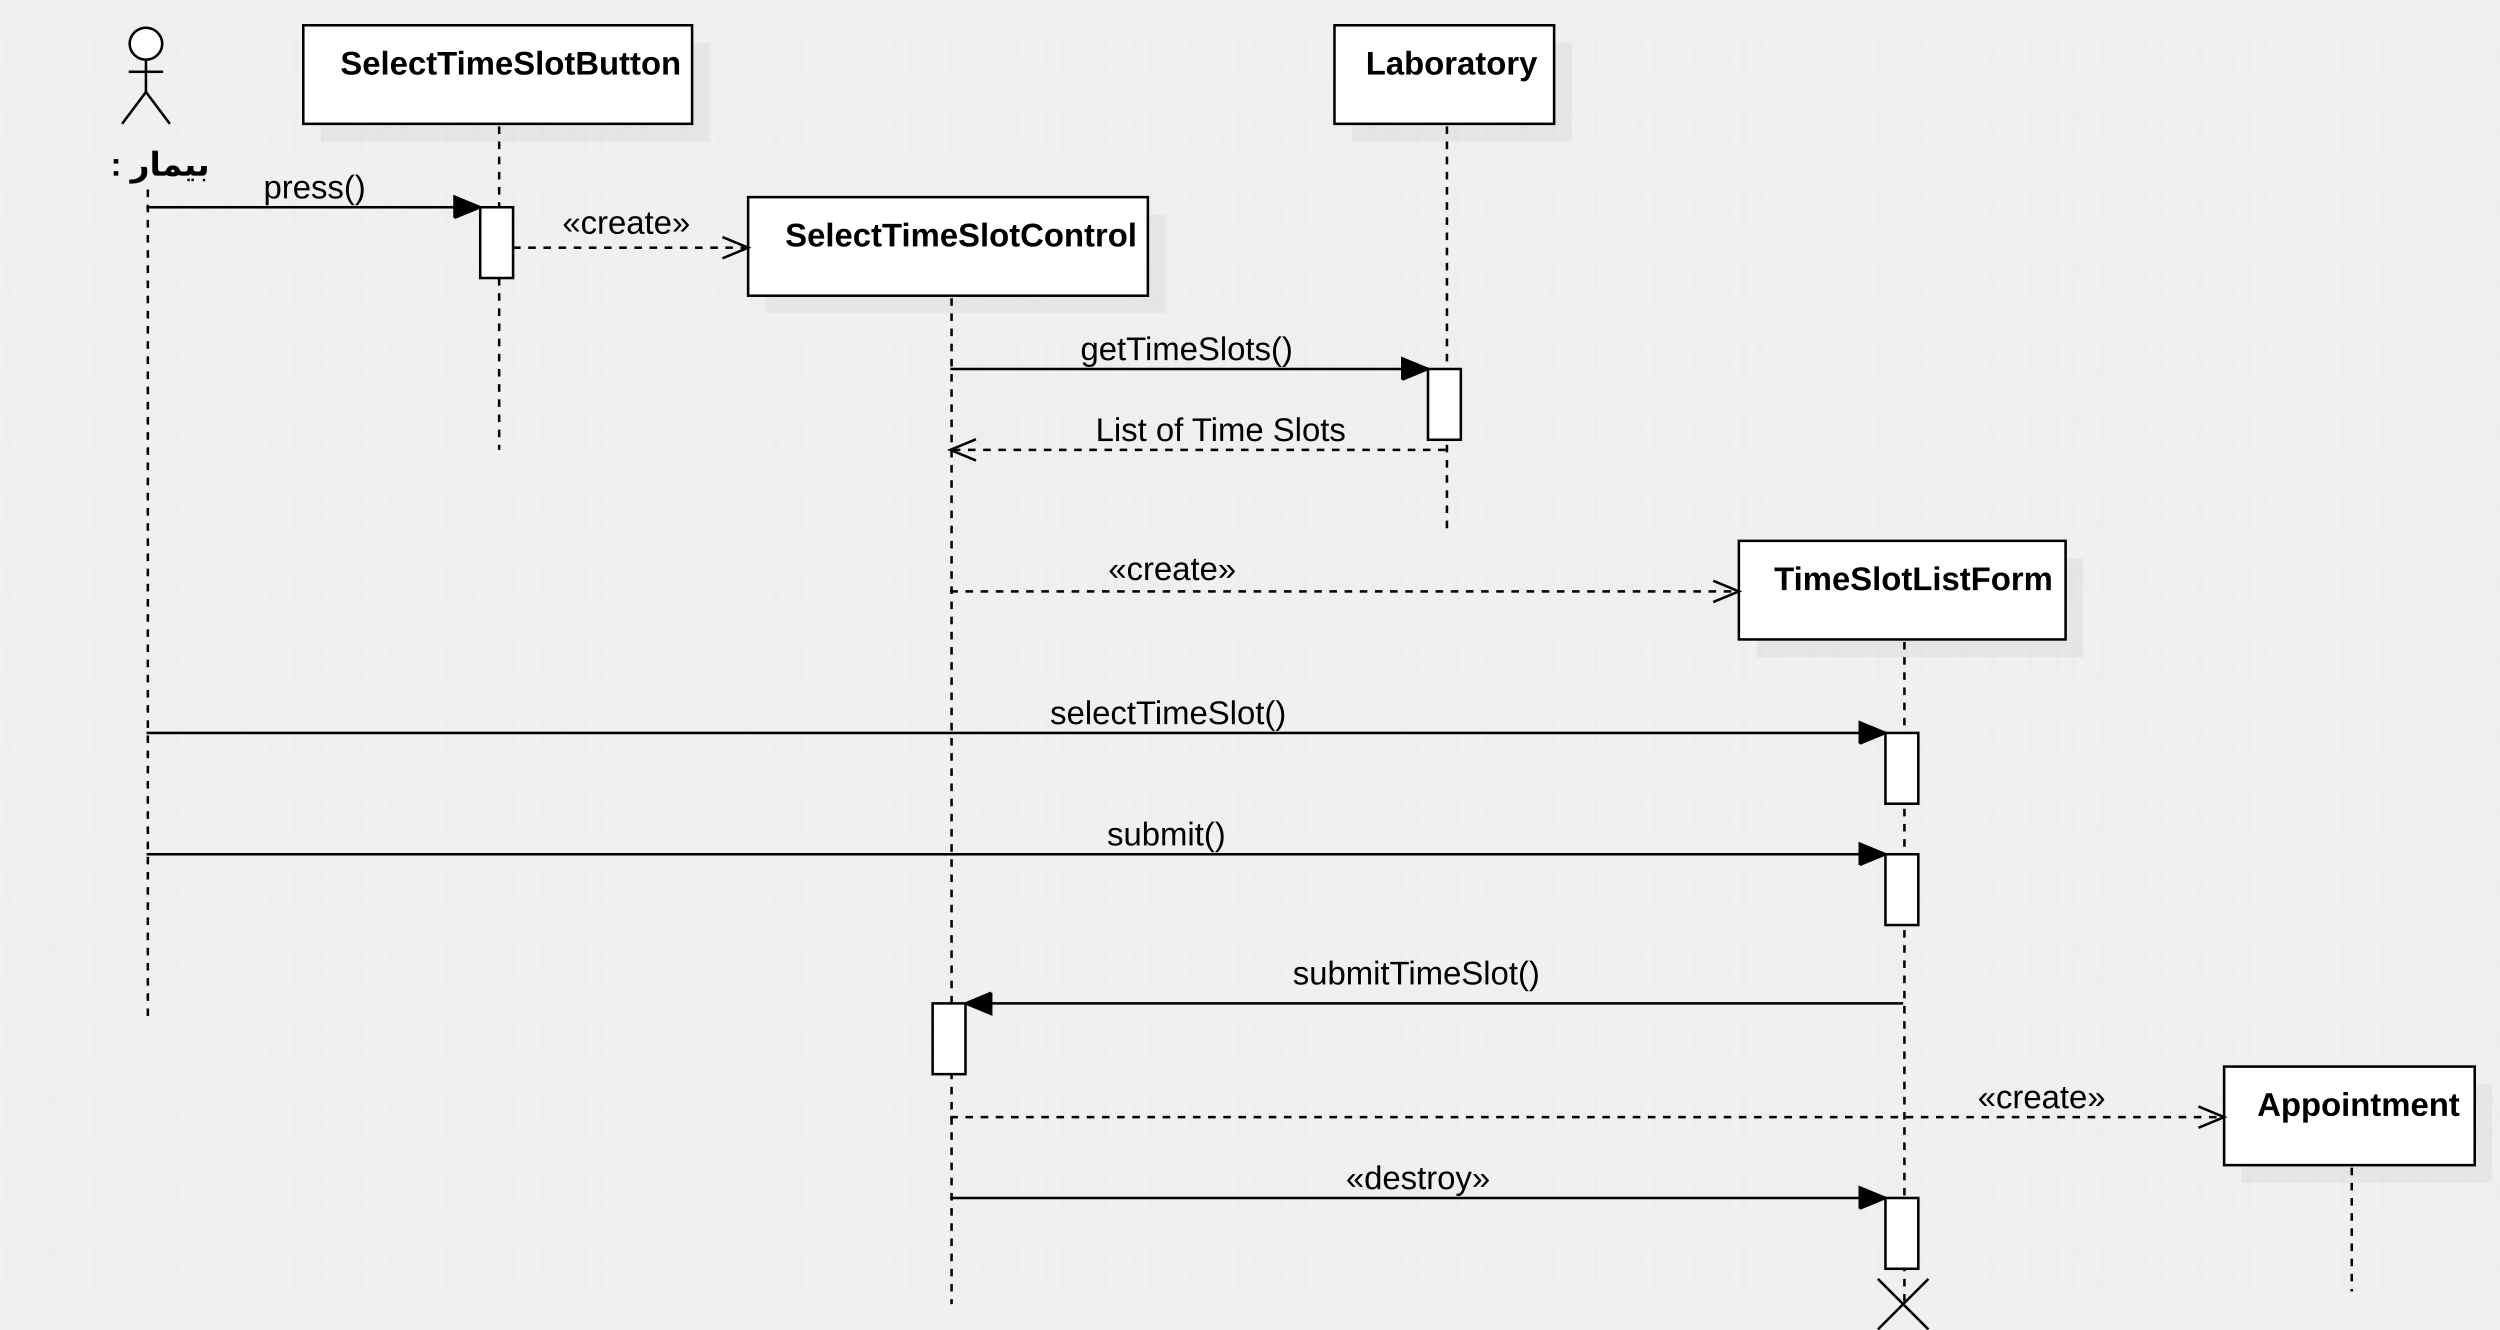
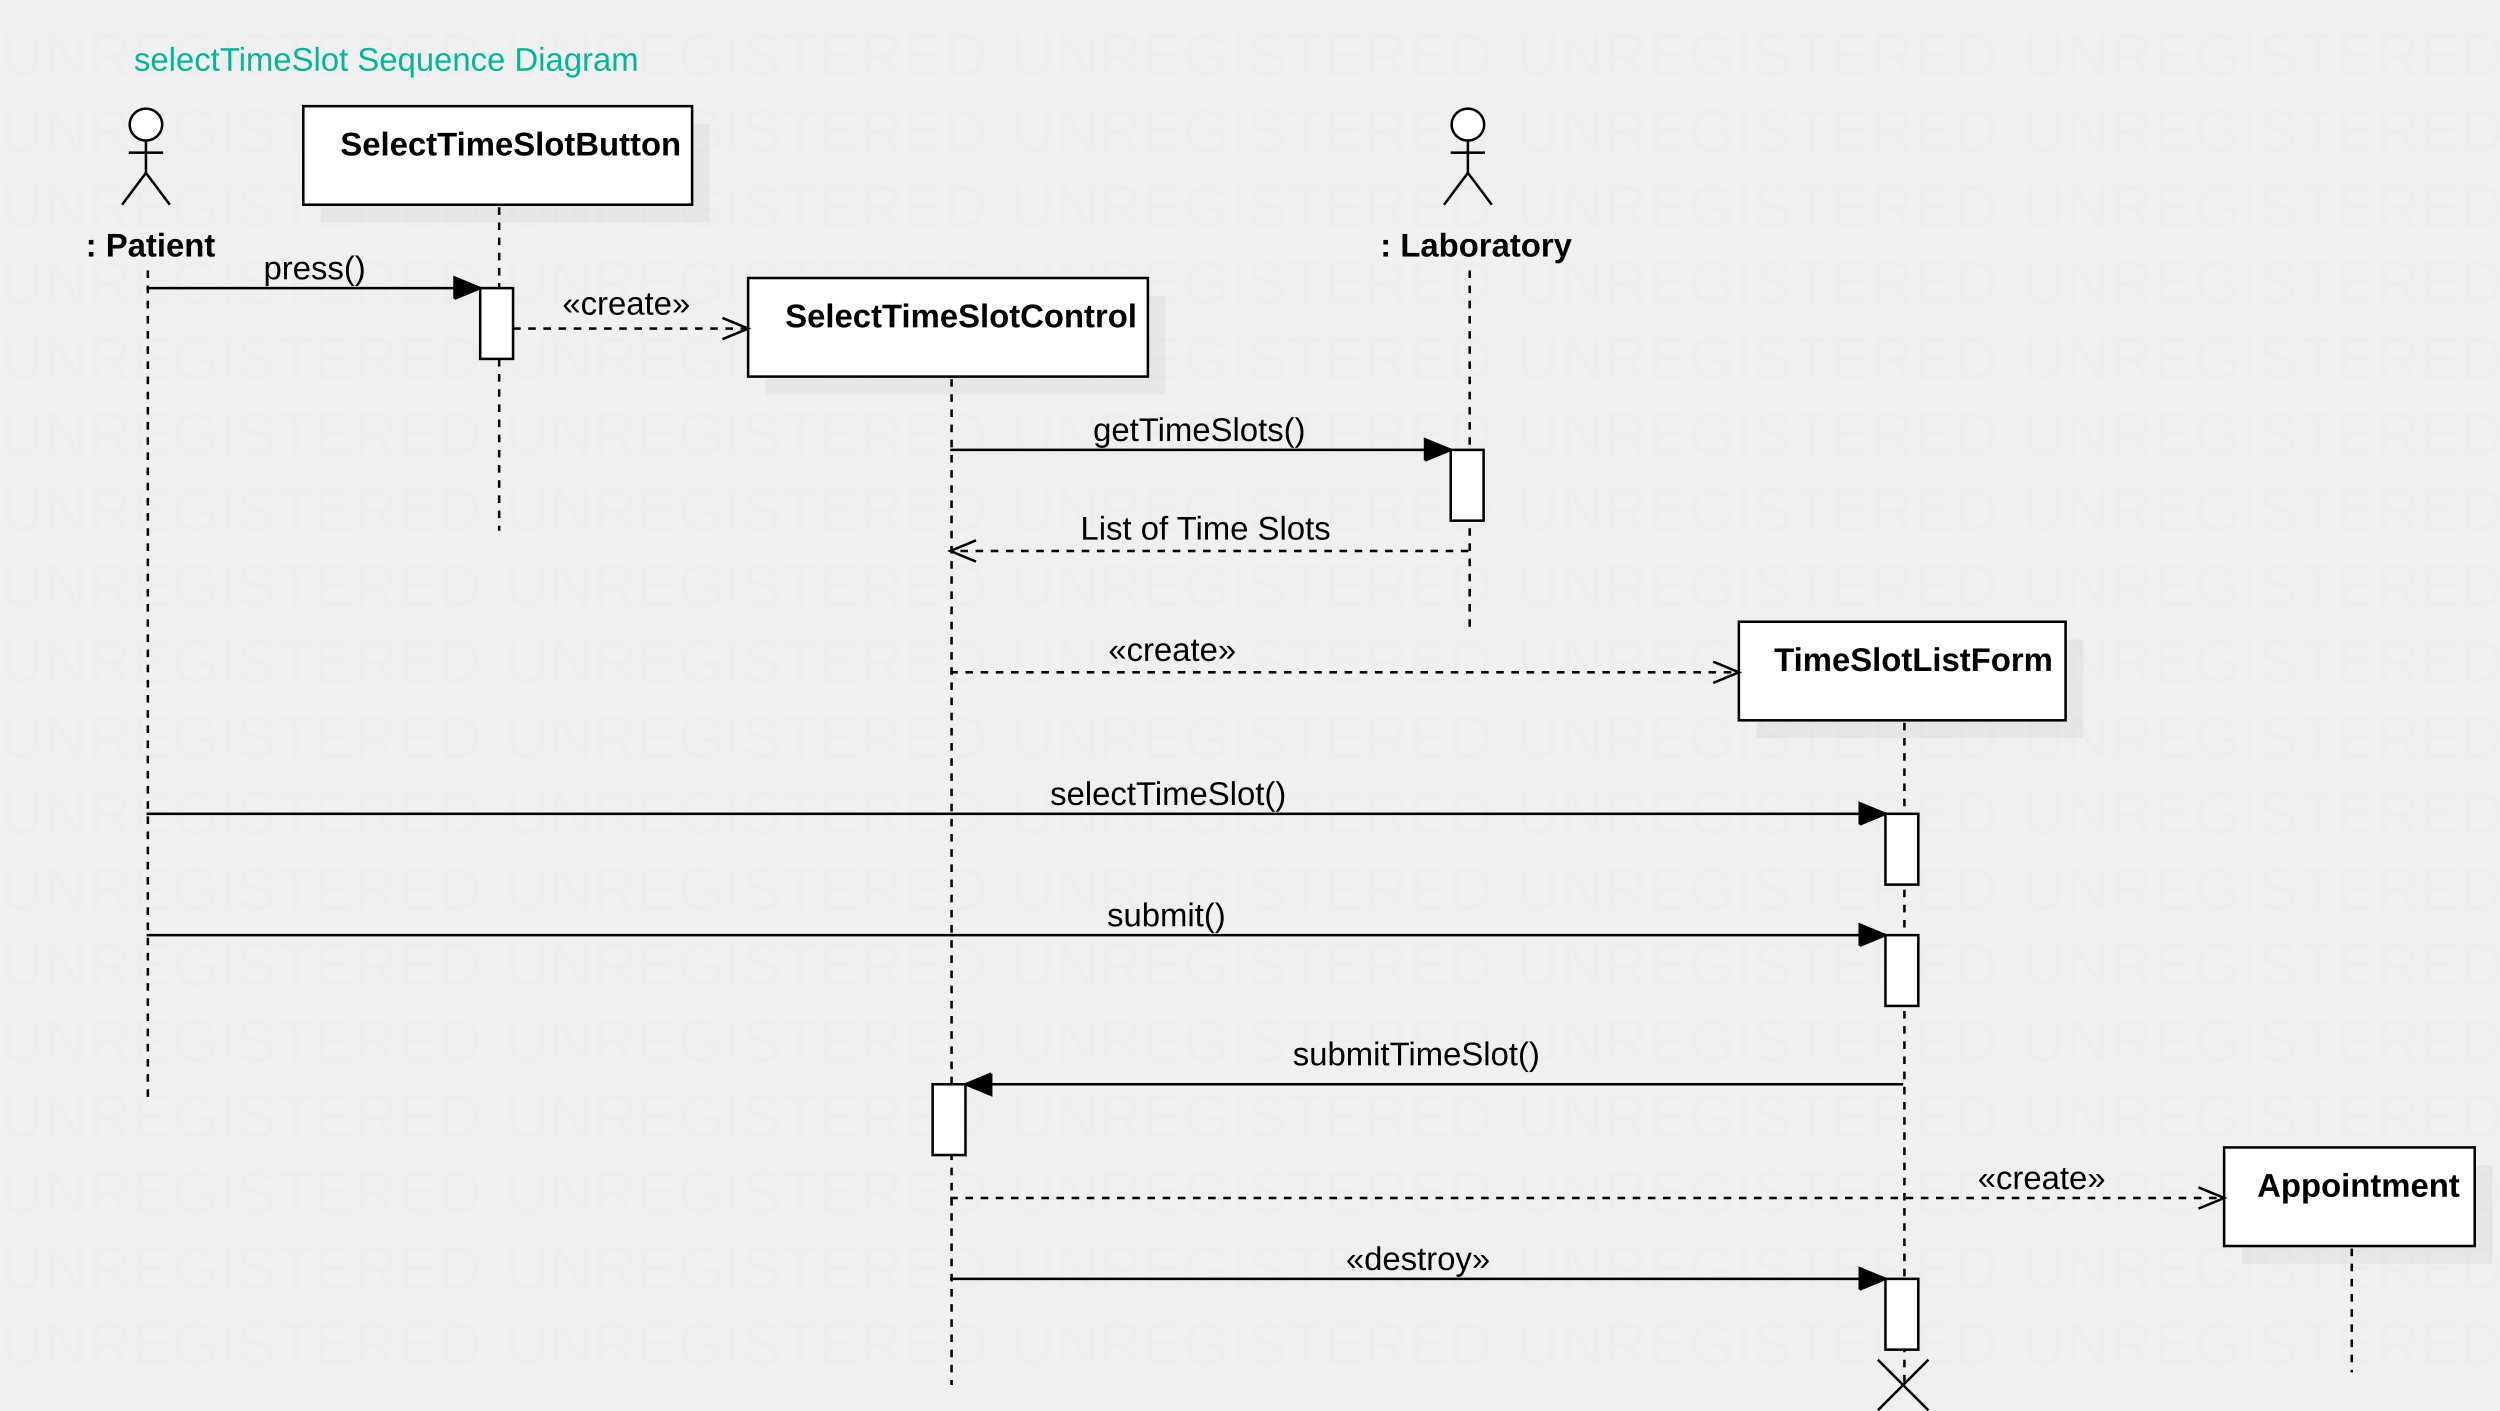
- <svg xmlns="http://www.w3.org/2000/svg" version="1.1" width="989.152" height="526">
+ <svg xmlns="http://www.w3.org/2000/svg" version="1.1" width="989.152" height="558">
  <defs />
  <g>
    <text fill="#eeeeee" stroke="none" font-family="Arial" font-size="24px" font-style="normal" font-weight="normal" text-decoration="none" x="0" y="0">UNREGISTERED</text>
    <text fill="#eeeeee" stroke="none" font-family="Arial" font-size="24px" font-style="normal" font-weight="normal" text-decoration="none" x="0" y="30">UNREGISTERED</text>
    <text fill="#eeeeee" stroke="none" font-family="Arial" font-size="24px" font-style="normal" font-weight="normal" text-decoration="none" x="0" y="60">UNREGISTERED</text>
    <text fill="#eeeeee" stroke="none" font-family="Arial" font-size="24px" font-style="normal" font-weight="normal" text-decoration="none" x="0" y="90">UNREGISTERED</text>
    <text fill="#eeeeee" stroke="none" font-family="Arial" font-size="24px" font-style="normal" font-weight="normal" text-decoration="none" x="0" y="120">UNREGISTERED</text>
    <text fill="#eeeeee" stroke="none" font-family="Arial" font-size="24px" font-style="normal" font-weight="normal" text-decoration="none" x="0" y="150">UNREGISTERED</text>
    <text fill="#eeeeee" stroke="none" font-family="Arial" font-size="24px" font-style="normal" font-weight="normal" text-decoration="none" x="0" y="180">UNREGISTERED</text>
    <text fill="#eeeeee" stroke="none" font-family="Arial" font-size="24px" font-style="normal" font-weight="normal" text-decoration="none" x="0" y="210">UNREGISTERED</text>
    <text fill="#eeeeee" stroke="none" font-family="Arial" font-size="24px" font-style="normal" font-weight="normal" text-decoration="none" x="0" y="240">UNREGISTERED</text>
    <text fill="#eeeeee" stroke="none" font-family="Arial" font-size="24px" font-style="normal" font-weight="normal" text-decoration="none" x="0" y="270">UNREGISTERED</text>
    <text fill="#eeeeee" stroke="none" font-family="Arial" font-size="24px" font-style="normal" font-weight="normal" text-decoration="none" x="0" y="300">UNREGISTERED</text>
    <text fill="#eeeeee" stroke="none" font-family="Arial" font-size="24px" font-style="normal" font-weight="normal" text-decoration="none" x="0" y="330">UNREGISTERED</text>
    <text fill="#eeeeee" stroke="none" font-family="Arial" font-size="24px" font-style="normal" font-weight="normal" text-decoration="none" x="0" y="360">UNREGISTERED</text>
    <text fill="#eeeeee" stroke="none" font-family="Arial" font-size="24px" font-style="normal" font-weight="normal" text-decoration="none" x="0" y="390">UNREGISTERED</text>
    <text fill="#eeeeee" stroke="none" font-family="Arial" font-size="24px" font-style="normal" font-weight="normal" text-decoration="none" x="0" y="420">UNREGISTERED</text>
    <text fill="#eeeeee" stroke="none" font-family="Arial" font-size="24px" font-style="normal" font-weight="normal" text-decoration="none" x="0" y="450">UNREGISTERED</text>
    <text fill="#eeeeee" stroke="none" font-family="Arial" font-size="24px" font-style="normal" font-weight="normal" text-decoration="none" x="0" y="480">UNREGISTERED</text>
    <text fill="#eeeeee" stroke="none" font-family="Arial" font-size="24px" font-style="normal" font-weight="normal" text-decoration="none" x="0" y="510">UNREGISTERED</text>
+     <text fill="#eeeeee" stroke="none" font-family="Arial" font-size="24px" font-style="normal" font-weight="normal" text-decoration="none" x="0" y="540">UNREGISTERED</text>
    <text fill="#eeeeee" stroke="none" font-family="Arial" font-size="24px" font-style="normal" font-weight="normal" text-decoration="none" x="200" y="0">UNREGISTERED</text>
    <text fill="#eeeeee" stroke="none" font-family="Arial" font-size="24px" font-style="normal" font-weight="normal" text-decoration="none" x="200" y="30">UNREGISTERED</text>
    <text fill="#eeeeee" stroke="none" font-family="Arial" font-size="24px" font-style="normal" font-weight="normal" text-decoration="none" x="200" y="60">UNREGISTERED</text>
    <text fill="#eeeeee" stroke="none" font-family="Arial" font-size="24px" font-style="normal" font-weight="normal" text-decoration="none" x="200" y="90">UNREGISTERED</text>
    <text fill="#eeeeee" stroke="none" font-family="Arial" font-size="24px" font-style="normal" font-weight="normal" text-decoration="none" x="200" y="120">UNREGISTERED</text>
    <text fill="#eeeeee" stroke="none" font-family="Arial" font-size="24px" font-style="normal" font-weight="normal" text-decoration="none" x="200" y="150">UNREGISTERED</text>
    <text fill="#eeeeee" stroke="none" font-family="Arial" font-size="24px" font-style="normal" font-weight="normal" text-decoration="none" x="200" y="180">UNREGISTERED</text>
    <text fill="#eeeeee" stroke="none" font-family="Arial" font-size="24px" font-style="normal" font-weight="normal" text-decoration="none" x="200" y="210">UNREGISTERED</text>
    <text fill="#eeeeee" stroke="none" font-family="Arial" font-size="24px" font-style="normal" font-weight="normal" text-decoration="none" x="200" y="240">UNREGISTERED</text>
    <text fill="#eeeeee" stroke="none" font-family="Arial" font-size="24px" font-style="normal" font-weight="normal" text-decoration="none" x="200" y="270">UNREGISTERED</text>
    <text fill="#eeeeee" stroke="none" font-family="Arial" font-size="24px" font-style="normal" font-weight="normal" text-decoration="none" x="200" y="300">UNREGISTERED</text>
    <text fill="#eeeeee" stroke="none" font-family="Arial" font-size="24px" font-style="normal" font-weight="normal" text-decoration="none" x="200" y="330">UNREGISTERED</text>
    <text fill="#eeeeee" stroke="none" font-family="Arial" font-size="24px" font-style="normal" font-weight="normal" text-decoration="none" x="200" y="360">UNREGISTERED</text>
    <text fill="#eeeeee" stroke="none" font-family="Arial" font-size="24px" font-style="normal" font-weight="normal" text-decoration="none" x="200" y="390">UNREGISTERED</text>
    <text fill="#eeeeee" stroke="none" font-family="Arial" font-size="24px" font-style="normal" font-weight="normal" text-decoration="none" x="200" y="420">UNREGISTERED</text>
    <text fill="#eeeeee" stroke="none" font-family="Arial" font-size="24px" font-style="normal" font-weight="normal" text-decoration="none" x="200" y="450">UNREGISTERED</text>
    <text fill="#eeeeee" stroke="none" font-family="Arial" font-size="24px" font-style="normal" font-weight="normal" text-decoration="none" x="200" y="480">UNREGISTERED</text>
    <text fill="#eeeeee" stroke="none" font-family="Arial" font-size="24px" font-style="normal" font-weight="normal" text-decoration="none" x="200" y="510">UNREGISTERED</text>
+     <text fill="#eeeeee" stroke="none" font-family="Arial" font-size="24px" font-style="normal" font-weight="normal" text-decoration="none" x="200" y="540">UNREGISTERED</text>
    <text fill="#eeeeee" stroke="none" font-family="Arial" font-size="24px" font-style="normal" font-weight="normal" text-decoration="none" x="400" y="0">UNREGISTERED</text>
    <text fill="#eeeeee" stroke="none" font-family="Arial" font-size="24px" font-style="normal" font-weight="normal" text-decoration="none" x="400" y="30">UNREGISTERED</text>
    <text fill="#eeeeee" stroke="none" font-family="Arial" font-size="24px" font-style="normal" font-weight="normal" text-decoration="none" x="400" y="60">UNREGISTERED</text>
    <text fill="#eeeeee" stroke="none" font-family="Arial" font-size="24px" font-style="normal" font-weight="normal" text-decoration="none" x="400" y="90">UNREGISTERED</text>
    <text fill="#eeeeee" stroke="none" font-family="Arial" font-size="24px" font-style="normal" font-weight="normal" text-decoration="none" x="400" y="120">UNREGISTERED</text>
    <text fill="#eeeeee" stroke="none" font-family="Arial" font-size="24px" font-style="normal" font-weight="normal" text-decoration="none" x="400" y="150">UNREGISTERED</text>
    <text fill="#eeeeee" stroke="none" font-family="Arial" font-size="24px" font-style="normal" font-weight="normal" text-decoration="none" x="400" y="180">UNREGISTERED</text>
    <text fill="#eeeeee" stroke="none" font-family="Arial" font-size="24px" font-style="normal" font-weight="normal" text-decoration="none" x="400" y="210">UNREGISTERED</text>
    <text fill="#eeeeee" stroke="none" font-family="Arial" font-size="24px" font-style="normal" font-weight="normal" text-decoration="none" x="400" y="240">UNREGISTERED</text>
    <text fill="#eeeeee" stroke="none" font-family="Arial" font-size="24px" font-style="normal" font-weight="normal" text-decoration="none" x="400" y="270">UNREGISTERED</text>
    <text fill="#eeeeee" stroke="none" font-family="Arial" font-size="24px" font-style="normal" font-weight="normal" text-decoration="none" x="400" y="300">UNREGISTERED</text>
    <text fill="#eeeeee" stroke="none" font-family="Arial" font-size="24px" font-style="normal" font-weight="normal" text-decoration="none" x="400" y="330">UNREGISTERED</text>
    <text fill="#eeeeee" stroke="none" font-family="Arial" font-size="24px" font-style="normal" font-weight="normal" text-decoration="none" x="400" y="360">UNREGISTERED</text>
    <text fill="#eeeeee" stroke="none" font-family="Arial" font-size="24px" font-style="normal" font-weight="normal" text-decoration="none" x="400" y="390">UNREGISTERED</text>
    <text fill="#eeeeee" stroke="none" font-family="Arial" font-size="24px" font-style="normal" font-weight="normal" text-decoration="none" x="400" y="420">UNREGISTERED</text>
    <text fill="#eeeeee" stroke="none" font-family="Arial" font-size="24px" font-style="normal" font-weight="normal" text-decoration="none" x="400" y="450">UNREGISTERED</text>
    <text fill="#eeeeee" stroke="none" font-family="Arial" font-size="24px" font-style="normal" font-weight="normal" text-decoration="none" x="400" y="480">UNREGISTERED</text>
    <text fill="#eeeeee" stroke="none" font-family="Arial" font-size="24px" font-style="normal" font-weight="normal" text-decoration="none" x="400" y="510">UNREGISTERED</text>
+     <text fill="#eeeeee" stroke="none" font-family="Arial" font-size="24px" font-style="normal" font-weight="normal" text-decoration="none" x="400" y="540">UNREGISTERED</text>
    <text fill="#eeeeee" stroke="none" font-family="Arial" font-size="24px" font-style="normal" font-weight="normal" text-decoration="none" x="600" y="0">UNREGISTERED</text>
    <text fill="#eeeeee" stroke="none" font-family="Arial" font-size="24px" font-style="normal" font-weight="normal" text-decoration="none" x="600" y="30">UNREGISTERED</text>
    <text fill="#eeeeee" stroke="none" font-family="Arial" font-size="24px" font-style="normal" font-weight="normal" text-decoration="none" x="600" y="60">UNREGISTERED</text>
    <text fill="#eeeeee" stroke="none" font-family="Arial" font-size="24px" font-style="normal" font-weight="normal" text-decoration="none" x="600" y="90">UNREGISTERED</text>
    <text fill="#eeeeee" stroke="none" font-family="Arial" font-size="24px" font-style="normal" font-weight="normal" text-decoration="none" x="600" y="120">UNREGISTERED</text>
    <text fill="#eeeeee" stroke="none" font-family="Arial" font-size="24px" font-style="normal" font-weight="normal" text-decoration="none" x="600" y="150">UNREGISTERED</text>
    <text fill="#eeeeee" stroke="none" font-family="Arial" font-size="24px" font-style="normal" font-weight="normal" text-decoration="none" x="600" y="180">UNREGISTERED</text>
    <text fill="#eeeeee" stroke="none" font-family="Arial" font-size="24px" font-style="normal" font-weight="normal" text-decoration="none" x="600" y="210">UNREGISTERED</text>
    <text fill="#eeeeee" stroke="none" font-family="Arial" font-size="24px" font-style="normal" font-weight="normal" text-decoration="none" x="600" y="240">UNREGISTERED</text>
    <text fill="#eeeeee" stroke="none" font-family="Arial" font-size="24px" font-style="normal" font-weight="normal" text-decoration="none" x="600" y="270">UNREGISTERED</text>
    <text fill="#eeeeee" stroke="none" font-family="Arial" font-size="24px" font-style="normal" font-weight="normal" text-decoration="none" x="600" y="300">UNREGISTERED</text>
    <text fill="#eeeeee" stroke="none" font-family="Arial" font-size="24px" font-style="normal" font-weight="normal" text-decoration="none" x="600" y="330">UNREGISTERED</text>
    <text fill="#eeeeee" stroke="none" font-family="Arial" font-size="24px" font-style="normal" font-weight="normal" text-decoration="none" x="600" y="360">UNREGISTERED</text>
    <text fill="#eeeeee" stroke="none" font-family="Arial" font-size="24px" font-style="normal" font-weight="normal" text-decoration="none" x="600" y="390">UNREGISTERED</text>
    <text fill="#eeeeee" stroke="none" font-family="Arial" font-size="24px" font-style="normal" font-weight="normal" text-decoration="none" x="600" y="420">UNREGISTERED</text>
    <text fill="#eeeeee" stroke="none" font-family="Arial" font-size="24px" font-style="normal" font-weight="normal" text-decoration="none" x="600" y="450">UNREGISTERED</text>
    <text fill="#eeeeee" stroke="none" font-family="Arial" font-size="24px" font-style="normal" font-weight="normal" text-decoration="none" x="600" y="480">UNREGISTERED</text>
    <text fill="#eeeeee" stroke="none" font-family="Arial" font-size="24px" font-style="normal" font-weight="normal" text-decoration="none" x="600" y="510">UNREGISTERED</text>
+     <text fill="#eeeeee" stroke="none" font-family="Arial" font-size="24px" font-style="normal" font-weight="normal" text-decoration="none" x="600" y="540">UNREGISTERED</text>
    <text fill="#eeeeee" stroke="none" font-family="Arial" font-size="24px" font-style="normal" font-weight="normal" text-decoration="none" x="800" y="0">UNREGISTERED</text>
    <text fill="#eeeeee" stroke="none" font-family="Arial" font-size="24px" font-style="normal" font-weight="normal" text-decoration="none" x="800" y="30">UNREGISTERED</text>
    <text fill="#eeeeee" stroke="none" font-family="Arial" font-size="24px" font-style="normal" font-weight="normal" text-decoration="none" x="800" y="60">UNREGISTERED</text>
    <text fill="#eeeeee" stroke="none" font-family="Arial" font-size="24px" font-style="normal" font-weight="normal" text-decoration="none" x="800" y="90">UNREGISTERED</text>
    <text fill="#eeeeee" stroke="none" font-family="Arial" font-size="24px" font-style="normal" font-weight="normal" text-decoration="none" x="800" y="120">UNREGISTERED</text>
    <text fill="#eeeeee" stroke="none" font-family="Arial" font-size="24px" font-style="normal" font-weight="normal" text-decoration="none" x="800" y="150">UNREGISTERED</text>
    <text fill="#eeeeee" stroke="none" font-family="Arial" font-size="24px" font-style="normal" font-weight="normal" text-decoration="none" x="800" y="180">UNREGISTERED</text>
    <text fill="#eeeeee" stroke="none" font-family="Arial" font-size="24px" font-style="normal" font-weight="normal" text-decoration="none" x="800" y="210">UNREGISTERED</text>
    <text fill="#eeeeee" stroke="none" font-family="Arial" font-size="24px" font-style="normal" font-weight="normal" text-decoration="none" x="800" y="240">UNREGISTERED</text>
    <text fill="#eeeeee" stroke="none" font-family="Arial" font-size="24px" font-style="normal" font-weight="normal" text-decoration="none" x="800" y="270">UNREGISTERED</text>
    <text fill="#eeeeee" stroke="none" font-family="Arial" font-size="24px" font-style="normal" font-weight="normal" text-decoration="none" x="800" y="300">UNREGISTERED</text>
    <text fill="#eeeeee" stroke="none" font-family="Arial" font-size="24px" font-style="normal" font-weight="normal" text-decoration="none" x="800" y="330">UNREGISTERED</text>
    <text fill="#eeeeee" stroke="none" font-family="Arial" font-size="24px" font-style="normal" font-weight="normal" text-decoration="none" x="800" y="360">UNREGISTERED</text>
    <text fill="#eeeeee" stroke="none" font-family="Arial" font-size="24px" font-style="normal" font-weight="normal" text-decoration="none" x="800" y="390">UNREGISTERED</text>
    <text fill="#eeeeee" stroke="none" font-family="Arial" font-size="24px" font-style="normal" font-weight="normal" text-decoration="none" x="800" y="420">UNREGISTERED</text>
    <text fill="#eeeeee" stroke="none" font-family="Arial" font-size="24px" font-style="normal" font-weight="normal" text-decoration="none" x="800" y="450">UNREGISTERED</text>
    <text fill="#eeeeee" stroke="none" font-family="Arial" font-size="24px" font-style="normal" font-weight="normal" text-decoration="none" x="800" y="480">UNREGISTERED</text>
    <text fill="#eeeeee" stroke="none" font-family="Arial" font-size="24px" font-style="normal" font-weight="normal" text-decoration="none" x="800" y="510">UNREGISTERED</text>
-     <g transform="translate(-64,-30) scale(1,1)">
+     <text fill="#eeeeee" stroke="none" font-family="Arial" font-size="24px" font-style="normal" font-weight="normal" text-decoration="none" x="800" y="540">UNREGISTERED</text>
+     <g transform="translate(-64,2) scale(1,1)">
      <path fill="#ffffff" stroke="none" d="M 115.314 47.3 C 115.314 43.821 118.193 41 121.743 41 C 125.294 41 128.172 43.821 128.172 47.3 C 128.172 50.779 125.294 53.6 121.743 53.6 C 118.193 53.6 115.314 50.779 115.314 47.3 Z" />
    </g>
-     <g transform="translate(-64,-30) scale(1,1)">
+     <g transform="translate(-64,2) scale(1,1)">
      <path fill="none" stroke="#000000" d="M 115.314 47.3 C 115.314 43.821 118.193 41 121.743 41 C 125.294 41 128.172 43.821 128.172 47.3 C 128.172 50.779 125.294 53.6 121.743 53.6 C 118.193 53.6 115.314 50.779 115.314 47.3 Z" stroke-miterlimit="10" />
    </g>
-     <g transform="translate(-64,-30) scale(1,1)">
+     <g transform="translate(-64,2) scale(1,1)">
      <path fill="none" stroke="#000000" d="M 121.743 53.6 L 121.743 66.4" stroke-miterlimit="10" />
    </g>
-     <g transform="translate(-64,-30) scale(1,1)">
+     <g transform="translate(-64,2) scale(1,1)">
      <path fill="none" stroke="#000000" d="M 114.936 58.4 L 128.551 58.4" stroke-miterlimit="10" />
    </g>
-     <g transform="translate(-64,-30) scale(1,1)">
+     <g transform="translate(-64,2) scale(1,1)">
      <path fill="none" stroke="#000000" d="M 121.743 66.4 L 112.289 79" stroke-miterlimit="10" />
    </g>
-     <g transform="translate(-64,-30) scale(1,1)">
+     <g transform="translate(-64,2) scale(1,1)">
      <path fill="none" stroke="#000000" d="M 121.743 66.4 L 131.198 79" stroke-miterlimit="10" />
    </g>
-     <g transform="translate(-64,-30) scale(1,1)">
-       <g>
-         <path fill="none" stroke="none" />
-         <text fill="#000000" stroke="none" font-family="Arial" font-size="13px" font-style="normal" font-weight="bold" text-decoration="none" x="107.728" y="99.5">: بیمار</text>
-       </g>
-     </g>
-     <g transform="translate(-64,-30) scale(1,1)">
+     <g transform="translate(-64,2) scale(1,1)">
+       <g>
+         <path fill="none" stroke="none" />
+         <text fill="#000000" stroke="none" font-family="Arial" font-size="13px" font-style="normal" font-weight="bold" text-decoration="none" x="97.895" y="99.5">: Patient</text>
+       </g>
+     </g>
+     <g transform="translate(-64,2) scale(1,1)">
      <path fill="none" stroke="#000000" d="M 122.5 105 L 122.5 432" stroke-miterlimit="10" stroke-dasharray="3" />
    </g>
-     <g transform="translate(-64,-30) scale(1,1)">
+     <g transform="translate(-64,2) scale(1,1)">
      <rect fill="#C0C0C0" stroke="none" x="191" y="47" width="153.831" height="39" opacity="0.2" />
    </g>
-     <g transform="translate(-64,-30) scale(1,1)">
+     <g transform="translate(-64,2) scale(1,1)">
      <rect fill="#ffffff" stroke="none" x="184" y="40" width="153.831" height="39" />
    </g>
-     <g transform="translate(-64,-30) scale(1,1)">
+     <g transform="translate(-64,2) scale(1,1)">
      <path fill="none" stroke="#000000" d="M 184 40 L 337.831 40 L 337.831 79 L 184 79 L 184 40 Z Z" stroke-miterlimit="10" />
    </g>
-     <g transform="translate(-64,-30) scale(1,1)">
+     <g transform="translate(-64,2) scale(1,1)">
      <g>
        <path fill="none" stroke="none" />
        <text fill="#000000" stroke="none" font-family="Arial" font-size="13px" font-style="normal" font-weight="bold" text-decoration="none" x="198.654" y="59.5">SelectTimeSlotButton</text>
      </g>
    </g>
-     <g transform="translate(-64,-30) scale(1,1)">
+     <g transform="translate(-64,2) scale(1,1)">
      <path fill="none" stroke="#000000" d="M 261.5 80 L 261.5 208" stroke-miterlimit="10" stroke-dasharray="3" />
    </g>
-     <g transform="translate(-64,-30) scale(1,1)">
+     <g transform="translate(-64,2) scale(1,1)">
      <rect fill="#C0C0C0" stroke="none" x="367" y="115" width="158.172" height="39" opacity="0.2" />
    </g>
-     <g transform="translate(-64,-30) scale(1,1)">
+     <g transform="translate(-64,2) scale(1,1)">
      <rect fill="#ffffff" stroke="none" x="360" y="108" width="158.172" height="39" />
    </g>
-     <g transform="translate(-64,-30) scale(1,1)">
+     <g transform="translate(-64,2) scale(1,1)">
      <path fill="none" stroke="#000000" d="M 360 108 L 518.172 108 L 518.172 147 L 360 147 L 360 108 Z Z" stroke-miterlimit="10" />
    </g>
-     <g transform="translate(-64,-30) scale(1,1)">
+     <g transform="translate(-64,2) scale(1,1)">
      <g>
        <path fill="none" stroke="none" />
        <text fill="#000000" stroke="none" font-family="Arial" font-size="13px" font-style="normal" font-weight="bold" text-decoration="none" x="374.664" y="127.5">SelectTimeSlotControl</text>
      </g>
    </g>
-     <g transform="translate(-64,-30) scale(1,1)">
+     <g transform="translate(-64,2) scale(1,1)">
      <path fill="none" stroke="#000000" d="M 440.5 148 L 440.5 546" stroke-miterlimit="10" stroke-dasharray="3" />
    </g>
-     <g transform="translate(-64,-30) scale(1,1)">
+     <g transform="translate(-64,2) scale(1,1)">
      <rect fill="#C0C0C0" stroke="none" x="759" y="251" width="129.271" height="39" opacity="0.2" />
    </g>
-     <g transform="translate(-64,-30) scale(1,1)">
+     <g transform="translate(-64,2) scale(1,1)">
      <rect fill="#ffffff" stroke="none" x="752" y="244" width="129.271" height="39" />
    </g>
-     <g transform="translate(-64,-30) scale(1,1)">
+     <g transform="translate(-64,2) scale(1,1)">
      <path fill="none" stroke="#000000" d="M 752 244 L 881.271 244 L 881.271 283 L 752 283 L 752 244 Z Z" stroke-miterlimit="10" />
    </g>
-     <g transform="translate(-64,-30) scale(1,1)">
+     <g transform="translate(-64,2) scale(1,1)">
      <g>
        <path fill="none" stroke="none" />
        <text fill="#000000" stroke="none" font-family="Arial" font-size="13px" font-style="normal" font-weight="bold" text-decoration="none" x="765.953" y="263.5">TimeSlotListForm</text>
      </g>
    </g>
-     <g transform="translate(-64,-30) scale(1,1)">
+     <g transform="translate(-64,2) scale(1,1)">
      <path fill="none" stroke="#000000" d="M 817.5 284 L 817.5 546" stroke-miterlimit="10" stroke-dasharray="3" />
    </g>
-     <g transform="translate(-64,-30) scale(1,1)">
-       <rect fill="#C0C0C0" stroke="none" x="599" y="47" width="86.901" height="39" opacity="0.2" />
-     </g>
-     <g transform="translate(-64,-30) scale(1,1)">
-       <rect fill="#ffffff" stroke="none" x="592" y="40" width="86.901" height="39" />
-     </g>
-     <g transform="translate(-64,-30) scale(1,1)">
-       <path fill="none" stroke="#000000" d="M 592 40 L 678.901 40 L 678.901 79 L 592 79 L 592 40 Z Z" stroke-miterlimit="10" />
-     </g>
-     <g transform="translate(-64,-30) scale(1,1)">
-       <g>
-         <path fill="none" stroke="none" />
-         <text fill="#000000" stroke="none" font-family="Arial" font-size="13px" font-style="normal" font-weight="bold" text-decoration="none" x="604.375" y="59.5">Laboratory</text>
-       </g>
-     </g>
-     <g transform="translate(-64,-30) scale(1,1)">
-       <path fill="none" stroke="#000000" d="M 636.5 80 L 636.5 239" stroke-miterlimit="10" stroke-dasharray="3" />
-     </g>
-     <g transform="translate(-64,-30) scale(1,1)">
+     <g transform="translate(-64,2) scale(1,1)">
      <rect fill="#C0C0C0" stroke="none" x="951" y="459" width="99.152" height="39" opacity="0.2" />
    </g>
-     <g transform="translate(-64,-30) scale(1,1)">
+     <g transform="translate(-64,2) scale(1,1)">
      <rect fill="#ffffff" stroke="none" x="944" y="452" width="99.152" height="39" />
    </g>
-     <g transform="translate(-64,-30) scale(1,1)">
+     <g transform="translate(-64,2) scale(1,1)">
      <path fill="none" stroke="#000000" d="M 944 452 L 1043.152 452 L 1043.152 491 L 944 491 L 944 452 Z Z" stroke-miterlimit="10" />
    </g>
-     <g transform="translate(-64,-30) scale(1,1)">
+     <g transform="translate(-64,2) scale(1,1)">
      <g>
        <path fill="none" stroke="none" />
        <text fill="#000000" stroke="none" font-family="Arial" font-size="13px" font-style="normal" font-weight="bold" text-decoration="none" x="957.08" y="471.5">Appointment</text>
      </g>
    </g>
-     <g transform="translate(-64,-30) scale(1,1)">
+     <g transform="translate(-64,2) scale(1,1)">
      <path fill="none" stroke="#000000" d="M 994.5 492 L 994.5 541" stroke-miterlimit="10" stroke-dasharray="3" />
    </g>
-     <g transform="translate(-64,-30) scale(1,1)">
+     <g transform="translate(-64,2) scale(1,1)">
+       <path fill="#ffffff" stroke="none" d="M 638.36 47.3 C 638.36 43.821 641.238 41 644.789 41 C 648.34 41 651.218 43.821 651.218 47.3 C 651.218 50.779 648.34 53.6 644.789 53.6 C 641.238 53.6 638.36 50.779 638.36 47.3 Z" />
+     </g>
+     <g transform="translate(-64,2) scale(1,1)">
+       <path fill="none" stroke="#000000" d="M 638.36 47.3 C 638.36 43.821 641.238 41 644.789 41 C 648.34 41 651.218 43.821 651.218 47.3 C 651.218 50.779 648.34 53.6 644.789 53.6 C 641.238 53.6 638.36 50.779 638.36 47.3 Z" stroke-miterlimit="10" />
+     </g>
+     <g transform="translate(-64,2) scale(1,1)">
+       <path fill="none" stroke="#000000" d="M 644.789 53.6 L 644.789 66.4" stroke-miterlimit="10" />
+     </g>
+     <g transform="translate(-64,2) scale(1,1)">
+       <path fill="none" stroke="#000000" d="M 637.982 58.4 L 651.596 58.4" stroke-miterlimit="10" />
+     </g>
+     <g transform="translate(-64,2) scale(1,1)">
+       <path fill="none" stroke="#000000" d="M 644.789 66.4 L 635.335 79" stroke-miterlimit="10" />
+     </g>
+     <g transform="translate(-64,2) scale(1,1)">
+       <path fill="none" stroke="#000000" d="M 644.789 66.4 L 654.244 79" stroke-miterlimit="10" />
+     </g>
+     <g transform="translate(-64,2) scale(1,1)">
+       <g>
+         <path fill="none" stroke="none" />
+         <text fill="#000000" stroke="none" font-family="Arial" font-size="13px" font-style="normal" font-weight="bold" text-decoration="none" x="610.102" y="99.5">: Laboratory</text>
+       </g>
+     </g>
+     <g transform="translate(-64,2) scale(1,1)">
+       <path fill="none" stroke="#000000" d="M 645.5 105 L 645.5 248" stroke-miterlimit="10" stroke-dasharray="3" />
+     </g>
+     <g transform="translate(-64,2) scale(1,1)">
+       <g>
+         <path fill="none" stroke="none" />
+         <text fill="#00b799" stroke="none" font-family="Arial" font-size="13px" font-style="normal" font-weight="normal" text-decoration="none" x="117" y="26">selectTimeSlot Sequence Diagram</text>
+       </g>
+     </g>
+     <g transform="translate(-64,2) scale(1,1)">
      <path fill="none" stroke="#000000" d="M 122 112 L 254 112" stroke-miterlimit="10" />
    </g>
-     <g transform="translate(-64,-30) scale(1,1)">
+     <g transform="translate(-64,2) scale(1,1)">
      <path fill="#000000" stroke="none" d="M 243.837 116.21 L 254 112 L 243.837 107.79" />
    </g>
-     <g transform="translate(-64,-30) scale(1,1)">
+     <g transform="translate(-64,2) scale(1,1)">
      <path fill="none" stroke="#000000" d="M 243.837 116.21 L 254 112 L 243.837 107.79 L 243.837 116.21" stroke-miterlimit="10" />
    </g>
-     <g transform="translate(-64,-30) scale(1,1)">
+     <g transform="translate(-64,2) scale(1,1)">
      <g>
        <path fill="none" stroke="none" />
        <text fill="#000000" stroke="none" font-family="Arial" font-size="13px" font-style="normal" font-weight="normal" text-decoration="none" x="168.266" y="108.5">press()</text>
      </g>
    </g>
-     <g transform="translate(-64,-30) scale(1,1)">
+     <g transform="translate(-64,2) scale(1,1)">
      <rect fill="#ffffff" stroke="none" x="254" y="112" width="13" height="28" />
    </g>
-     <g transform="translate(-64,-30) scale(1,1)">
+     <g transform="translate(-64,2) scale(1,1)">
      <path fill="none" stroke="#000000" d="M 254 112 L 267 112 L 267 140 L 254 140 L 254 112 Z Z" stroke-miterlimit="10" />
    </g>
-     <g transform="translate(-64,-30) scale(1,1)">
+     <g transform="translate(-64,2) scale(1,1)">
      <path fill="none" stroke="#000000" d="M 267 128 L 360 128" stroke-miterlimit="10" stroke-dasharray="3" />
    </g>
-     <g transform="translate(-64,-30) scale(1,1)">
+     <g transform="translate(-64,2) scale(1,1)">
      <path fill="none" stroke="#000000" d="M 349.837 132.21 L 360 128 L 349.837 123.79" stroke-miterlimit="10" />
    </g>
-     <g transform="translate(-64,-30) scale(1,1)">
+     <g transform="translate(-64,2) scale(1,1)">
      <g>
        <path fill="none" stroke="none" />
        <text fill="#000000" stroke="none" font-family="Arial" font-size="13px" font-style="normal" font-weight="normal" text-decoration="none" x="286.5" y="122.5">«create»</text>
      </g>
    </g>
-     <g transform="translate(-64,-30) scale(1,1)">
-       <path fill="none" stroke="#000000" d="M 440 176 L 629 176" stroke-miterlimit="10" />
-     </g>
-     <g transform="translate(-64,-30) scale(1,1)">
-       <path fill="#000000" stroke="none" d="M 618.837 180.21 L 629 176 L 618.837 171.79" />
-     </g>
-     <g transform="translate(-64,-30) scale(1,1)">
-       <path fill="none" stroke="#000000" d="M 618.837 180.21 L 629 176 L 618.837 171.79 L 618.837 180.21" stroke-miterlimit="10" />
-     </g>
-     <g transform="translate(-64,-30) scale(1,1)">
-       <g>
-         <path fill="none" stroke="none" />
-         <text fill="#000000" stroke="none" font-family="Arial" font-size="13px" font-style="normal" font-weight="normal" text-decoration="none" x="491.5" y="172.5">getTimeSlots()</text>
-       </g>
-     </g>
-     <g transform="translate(-64,-30) scale(1,1)">
-       <rect fill="#ffffff" stroke="none" x="629" y="176" width="13" height="28" />
-     </g>
-     <g transform="translate(-64,-30) scale(1,1)">
-       <path fill="none" stroke="#000000" d="M 629 176 L 642 176 L 642 204 L 629 204 L 629 176 Z Z" stroke-miterlimit="10" />
-     </g>
-     <g transform="translate(-64,-30) scale(1,1)">
-       <path fill="none" stroke="#000000" d="M 636 208 L 440 208" stroke-miterlimit="10" stroke-dasharray="3" />
-     </g>
-     <g transform="translate(-64,-30) scale(1,1)">
-       <path fill="none" stroke="#000000" d="M 450.163 203.79 L 440 208 L 450.163 212.21" stroke-miterlimit="10" />
-     </g>
-     <g transform="translate(-64,-30) scale(1,1)">
-       <g>
-         <path fill="none" stroke="none" />
-         <text fill="#000000" stroke="none" font-family="Arial" font-size="13px" font-style="normal" font-weight="normal" text-decoration="none" x="497.5" y="204.5">List of Time Slots</text>
-       </g>
-     </g>
-     <g transform="translate(-64,-30) scale(1,1)">
+     <g transform="translate(-64,2) scale(1,1)">
+       <path fill="none" stroke="#000000" d="M 440 176 L 638 176" stroke-miterlimit="10" />
+     </g>
+     <g transform="translate(-64,2) scale(1,1)">
+       <path fill="#000000" stroke="none" d="M 627.837 180.21 L 638 176 L 627.837 171.79" />
+     </g>
+     <g transform="translate(-64,2) scale(1,1)">
+       <path fill="none" stroke="#000000" d="M 627.837 180.21 L 638 176 L 627.837 171.79 L 627.837 180.21" stroke-miterlimit="10" />
+     </g>
+     <g transform="translate(-64,2) scale(1,1)">
+       <g>
+         <path fill="none" stroke="none" />
+         <text fill="#000000" stroke="none" font-family="Arial" font-size="13px" font-style="normal" font-weight="normal" text-decoration="none" x="496.5" y="172.5">getTimeSlots()</text>
+       </g>
+     </g>
+     <g transform="translate(-64,2) scale(1,1)">
+       <rect fill="#ffffff" stroke="none" x="638" y="176" width="13" height="28" />
+     </g>
+     <g transform="translate(-64,2) scale(1,1)">
+       <path fill="none" stroke="#000000" d="M 638 176 L 651 176 L 651 204 L 638 204 L 638 176 Z Z" stroke-miterlimit="10" />
+     </g>
+     <g transform="translate(-64,2) scale(1,1)">
+       <path fill="none" stroke="#000000" d="M 645 216 L 440 216" stroke-miterlimit="10" stroke-dasharray="3" />
+     </g>
+     <g transform="translate(-64,2) scale(1,1)">
+       <path fill="none" stroke="#000000" d="M 450.163 211.79 L 440 216 L 450.163 220.21" stroke-miterlimit="10" />
+     </g>
+     <g transform="translate(-64,2) scale(1,1)">
+       <g>
+         <path fill="none" stroke="none" />
+         <text fill="#000000" stroke="none" font-family="Arial" font-size="13px" font-style="normal" font-weight="normal" text-decoration="none" x="491.5" y="211.5">List of Time Slots</text>
+       </g>
+     </g>
+     <g transform="translate(-64,2) scale(1,1)">
      <path fill="none" stroke="#000000" d="M 440 264 L 752 264" stroke-miterlimit="10" stroke-dasharray="3" />
    </g>
-     <g transform="translate(-64,-30) scale(1,1)">
+     <g transform="translate(-64,2) scale(1,1)">
      <path fill="none" stroke="#000000" d="M 741.837 268.21 L 752 264 L 741.837 259.79" stroke-miterlimit="10" />
    </g>
-     <g transform="translate(-64,-30) scale(1,1)">
+     <g transform="translate(-64,2) scale(1,1)">
      <g>
        <path fill="none" stroke="none" />
        <text fill="#000000" stroke="none" font-family="Arial" font-size="13px" font-style="normal" font-weight="normal" text-decoration="none" x="502.5" y="259.5">«create»</text>
      </g>
    </g>
-     <g transform="translate(-64,-30) scale(1,1)">
+     <g transform="translate(-64,2) scale(1,1)">
      <path fill="none" stroke="#000000" d="M 122 320 L 810 320" stroke-miterlimit="10" />
    </g>
-     <g transform="translate(-64,-30) scale(1,1)">
+     <g transform="translate(-64,2) scale(1,1)">
      <path fill="#000000" stroke="none" d="M 799.837 324.21 L 810 320 L 799.837 315.79" />
    </g>
-     <g transform="translate(-64,-30) scale(1,1)">
+     <g transform="translate(-64,2) scale(1,1)">
      <path fill="none" stroke="#000000" d="M 799.837 324.21 L 810 320 L 799.837 315.79 L 799.837 324.21" stroke-miterlimit="10" />
    </g>
-     <g transform="translate(-64,-30) scale(1,1)">
+     <g transform="translate(-64,2) scale(1,1)">
      <g>
        <path fill="none" stroke="none" />
        <text fill="#000000" stroke="none" font-family="Arial" font-size="13px" font-style="normal" font-weight="normal" text-decoration="none" x="479.5" y="316.5">selectTimeSlot()</text>
      </g>
    </g>
-     <g transform="translate(-64,-30) scale(1,1)">
+     <g transform="translate(-64,2) scale(1,1)">
      <rect fill="#ffffff" stroke="none" x="810" y="320" width="13" height="28" />
    </g>
-     <g transform="translate(-64,-30) scale(1,1)">
+     <g transform="translate(-64,2) scale(1,1)">
      <path fill="none" stroke="#000000" d="M 810 320 L 823 320 L 823 348 L 810 348 L 810 320 Z Z" stroke-miterlimit="10" />
    </g>
-     <g transform="translate(-64,-30) scale(1,1)">
+     <g transform="translate(-64,2) scale(1,1)">
      <path fill="none" stroke="#000000" d="M 122 368 L 810 368" stroke-miterlimit="10" />
    </g>
-     <g transform="translate(-64,-30) scale(1,1)">
+     <g transform="translate(-64,2) scale(1,1)">
      <path fill="#000000" stroke="none" d="M 799.837 372.21 L 810 368 L 799.837 363.79" />
    </g>
-     <g transform="translate(-64,-30) scale(1,1)">
+     <g transform="translate(-64,2) scale(1,1)">
      <path fill="none" stroke="#000000" d="M 799.837 372.21 L 810 368 L 799.837 363.79 L 799.837 372.21" stroke-miterlimit="10" />
    </g>
-     <g transform="translate(-64,-30) scale(1,1)">
+     <g transform="translate(-64,2) scale(1,1)">
      <g>
        <path fill="none" stroke="none" />
        <text fill="#000000" stroke="none" font-family="Arial" font-size="13px" font-style="normal" font-weight="normal" text-decoration="none" x="502.016" y="364.5">submit()</text>
      </g>
    </g>
-     <g transform="translate(-64,-30) scale(1,1)">
+     <g transform="translate(-64,2) scale(1,1)">
      <rect fill="#ffffff" stroke="none" x="810" y="368" width="13" height="28" />
    </g>
-     <g transform="translate(-64,-30) scale(1,1)">
+     <g transform="translate(-64,2) scale(1,1)">
      <path fill="none" stroke="#000000" d="M 810 368 L 823 368 L 823 396 L 810 396 L 810 368 Z Z" stroke-miterlimit="10" />
    </g>
-     <g transform="translate(-64,-30) scale(1,1)">
+     <g transform="translate(-64,2) scale(1,1)">
      <path fill="none" stroke="#000000" d="M 817 427 L 446 427" stroke-miterlimit="10" />
    </g>
-     <g transform="translate(-64,-30) scale(1,1)">
+     <g transform="translate(-64,2) scale(1,1)">
      <path fill="#000000" stroke="none" d="M 456.163 422.79 L 446 427 L 456.163 431.21" />
    </g>
-     <g transform="translate(-64,-30) scale(1,1)">
+     <g transform="translate(-64,2) scale(1,1)">
      <path fill="none" stroke="#000000" d="M 456.163 422.79 L 446 427 L 456.163 431.21 L 456.163 422.79" stroke-miterlimit="10" />
    </g>
-     <g transform="translate(-64,-30) scale(1,1)">
+     <g transform="translate(-64,2) scale(1,1)">
      <g>
        <path fill="none" stroke="none" />
        <text fill="#000000" stroke="none" font-family="Arial" font-size="13px" font-style="normal" font-weight="normal" text-decoration="none" x="575.5" y="419.5">submitTimeSlot()</text>
      </g>
    </g>
-     <g transform="translate(-64,-30) scale(1,1)">
+     <g transform="translate(-64,2) scale(1,1)">
      <rect fill="#ffffff" stroke="none" x="433" y="427" width="13" height="28" />
    </g>
-     <g transform="translate(-64,-30) scale(1,1)">
+     <g transform="translate(-64,2) scale(1,1)">
      <path fill="none" stroke="#000000" d="M 433 427 L 446 427 L 446 455 L 433 455 L 433 427 Z Z" stroke-miterlimit="10" />
    </g>
-     <g transform="translate(-64,-30) scale(1,1)">
+     <g transform="translate(-64,2) scale(1,1)">
      <path fill="none" stroke="#000000" d="M 440 472 L 944 472" stroke-miterlimit="10" stroke-dasharray="3" />
    </g>
-     <g transform="translate(-64,-30) scale(1,1)">
+     <g transform="translate(-64,2) scale(1,1)">
      <path fill="none" stroke="#000000" d="M 933.837 476.21 L 944 472 L 933.837 467.79" stroke-miterlimit="10" />
    </g>
-     <g transform="translate(-64,-30) scale(1,1)">
+     <g transform="translate(-64,2) scale(1,1)">
      <g>
        <path fill="none" stroke="none" />
        <text fill="#000000" stroke="none" font-family="Arial" font-size="13px" font-style="normal" font-weight="normal" text-decoration="none" x="846.5" y="468.5">«create»</text>
      </g>
    </g>
-     <g transform="translate(-64,-30) scale(1,1)">
+     <g transform="translate(-64,2) scale(1,1)">
      <path fill="none" stroke="#000000" d="M 440 504 L 810 504" stroke-miterlimit="10" />
    </g>
-     <g transform="translate(-64,-30) scale(1,1)">
+     <g transform="translate(-64,2) scale(1,1)">
      <path fill="#000000" stroke="none" d="M 799.837 508.21 L 810 504 L 799.837 499.79" />
    </g>
-     <g transform="translate(-64,-30) scale(1,1)">
+     <g transform="translate(-64,2) scale(1,1)">
      <path fill="none" stroke="#000000" d="M 799.837 508.21 L 810 504 L 799.837 499.79 L 799.837 508.21" stroke-miterlimit="10" />
    </g>
-     <g transform="translate(-64,-30) scale(1,1)">
+     <g transform="translate(-64,2) scale(1,1)">
      <path fill="none" stroke="#000000" d="M 807 536 L 827 556" stroke-miterlimit="10" />
    </g>
-     <g transform="translate(-64,-30) scale(1,1)">
+     <g transform="translate(-64,2) scale(1,1)">
      <path fill="none" stroke="#000000" d="M 827 536 L 807 556" stroke-miterlimit="10" />
    </g>
-     <g transform="translate(-64,-30) scale(1,1)">
+     <g transform="translate(-64,2) scale(1,1)">
      <g>
        <path fill="none" stroke="none" />
        <text fill="#000000" stroke="none" font-family="Arial" font-size="13px" font-style="normal" font-weight="normal" text-decoration="none" x="596.5" y="500.5">«destroy»</text>
      </g>
    </g>
-     <g transform="translate(-64,-30) scale(1,1)">
+     <g transform="translate(-64,2) scale(1,1)">
      <rect fill="#ffffff" stroke="none" x="810" y="504" width="13" height="28" />
    </g>
-     <g transform="translate(-64,-30) scale(1,1)">
+     <g transform="translate(-64,2) scale(1,1)">
      <path fill="none" stroke="#000000" d="M 810 504 L 823 504 L 823 532 L 810 532 L 810 504 Z Z" stroke-miterlimit="10" />
    </g>
  </g>
</svg>
